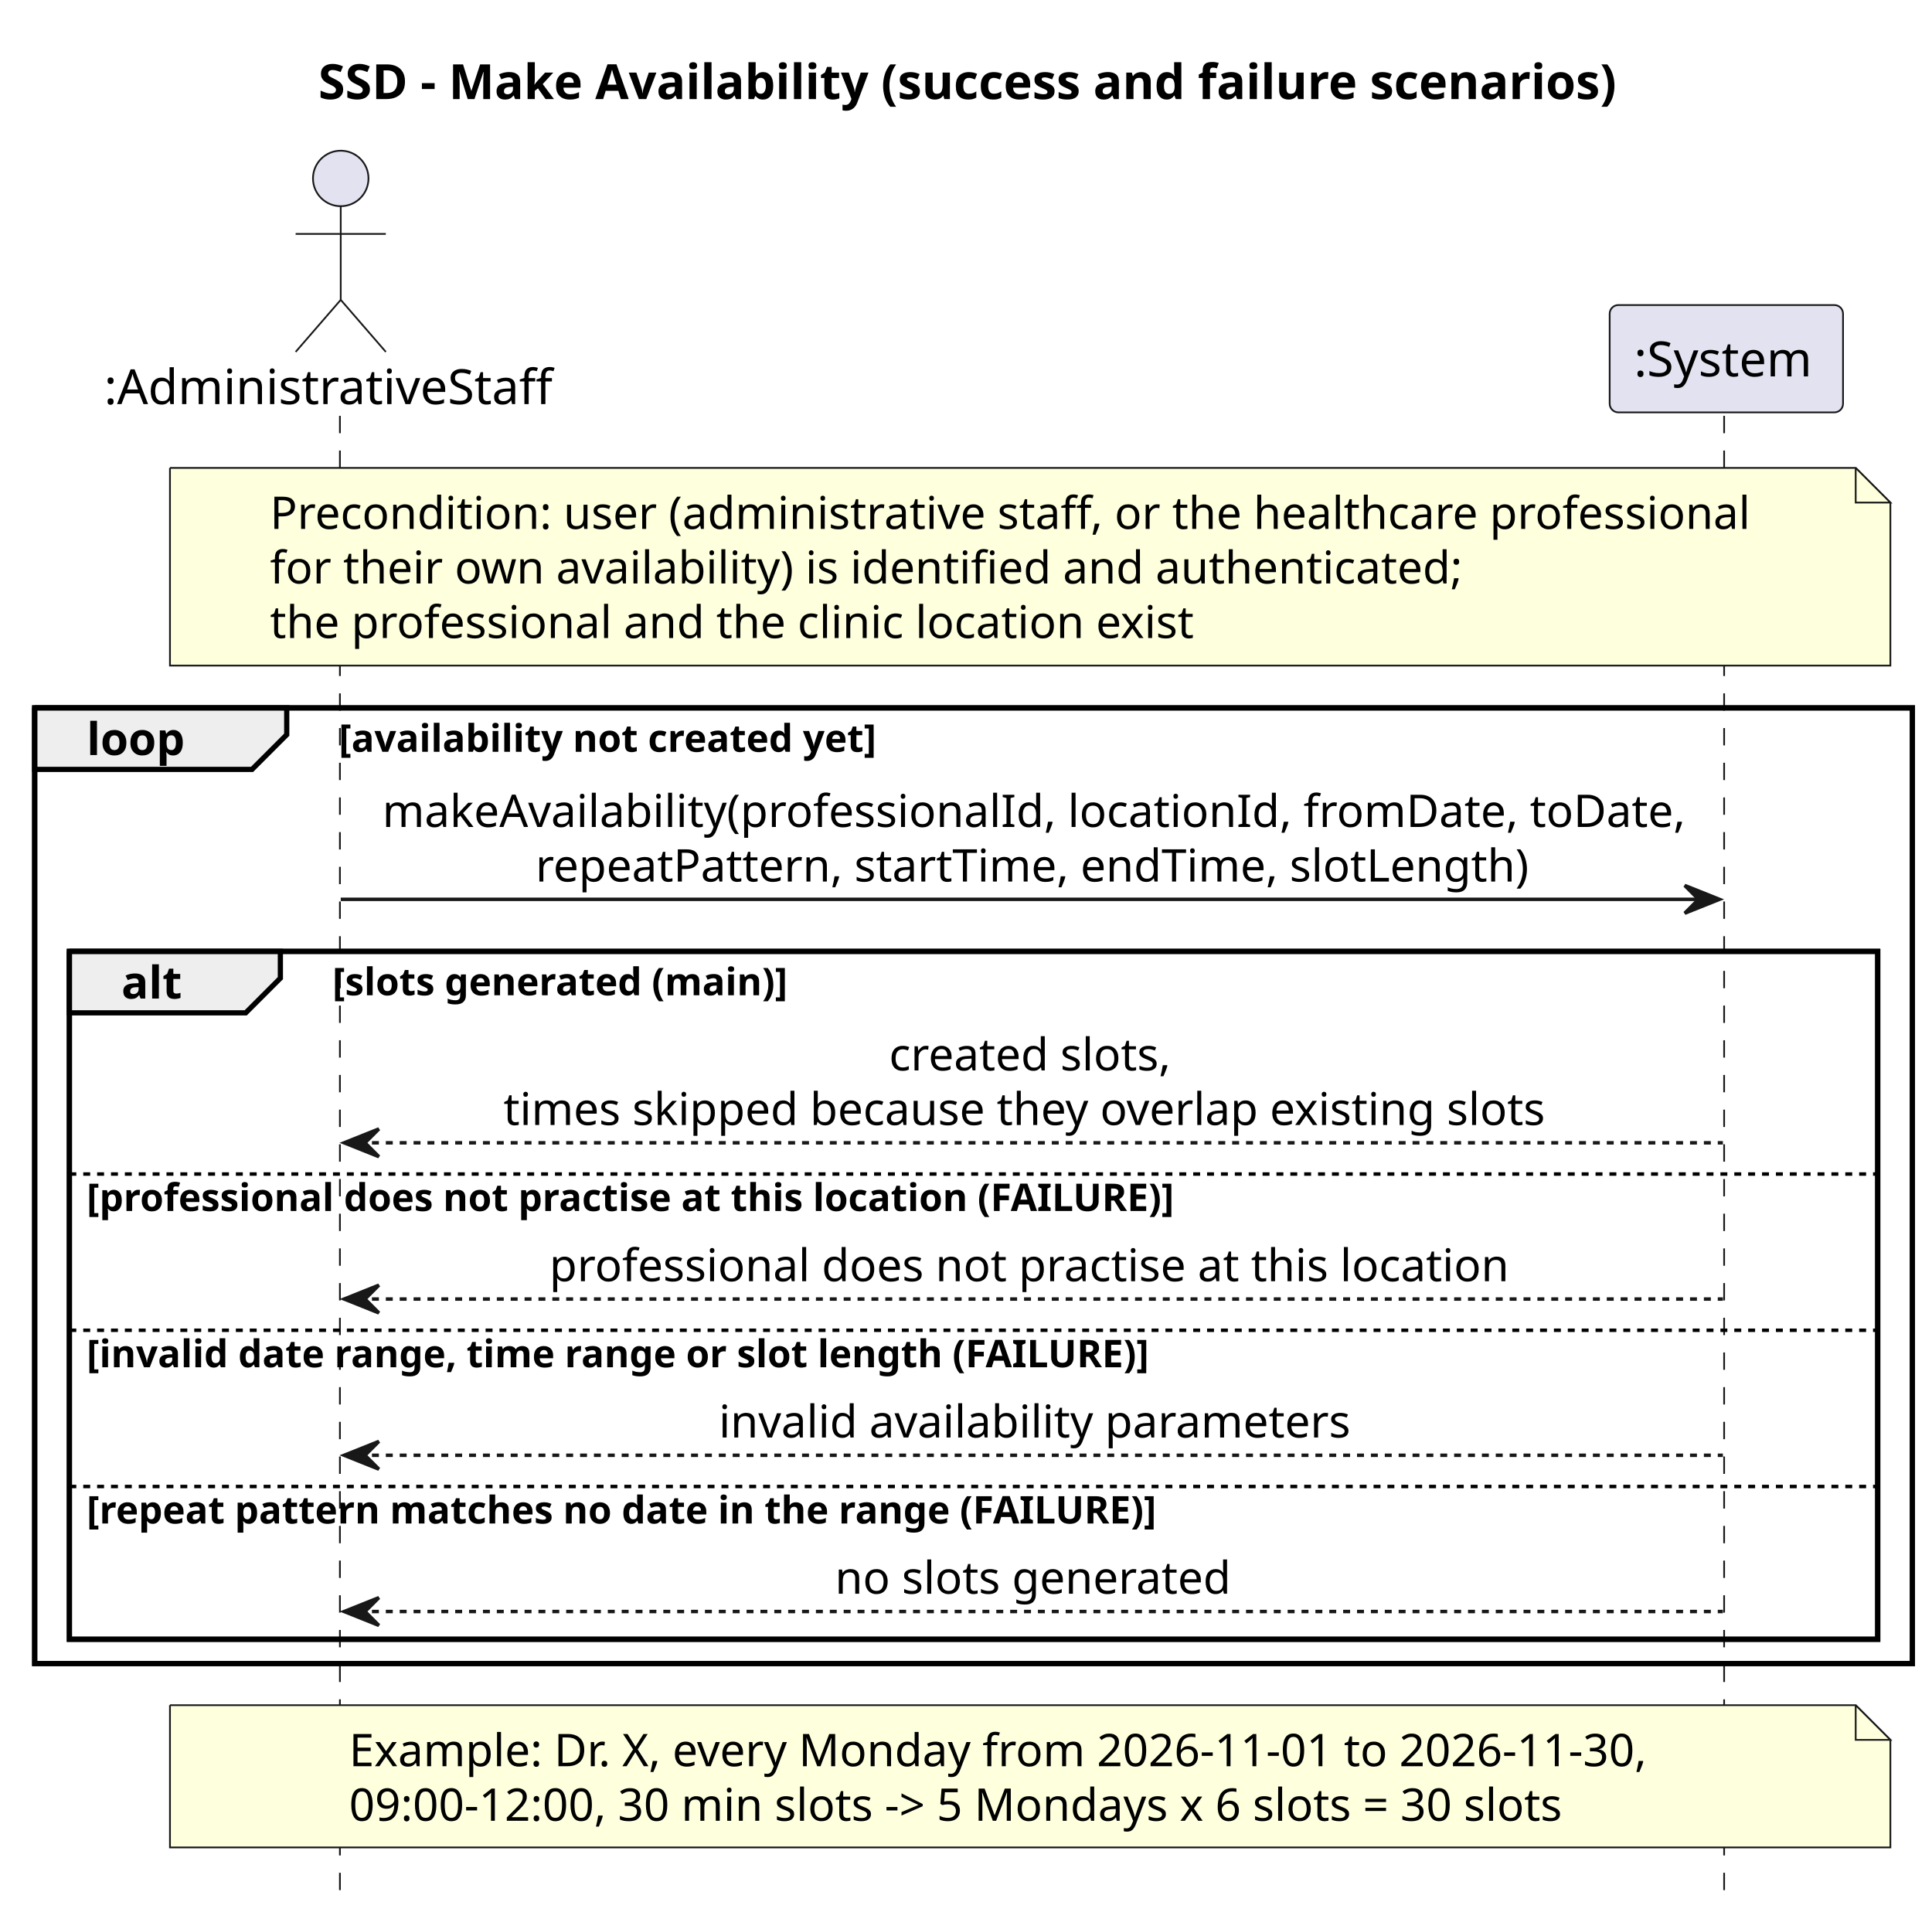
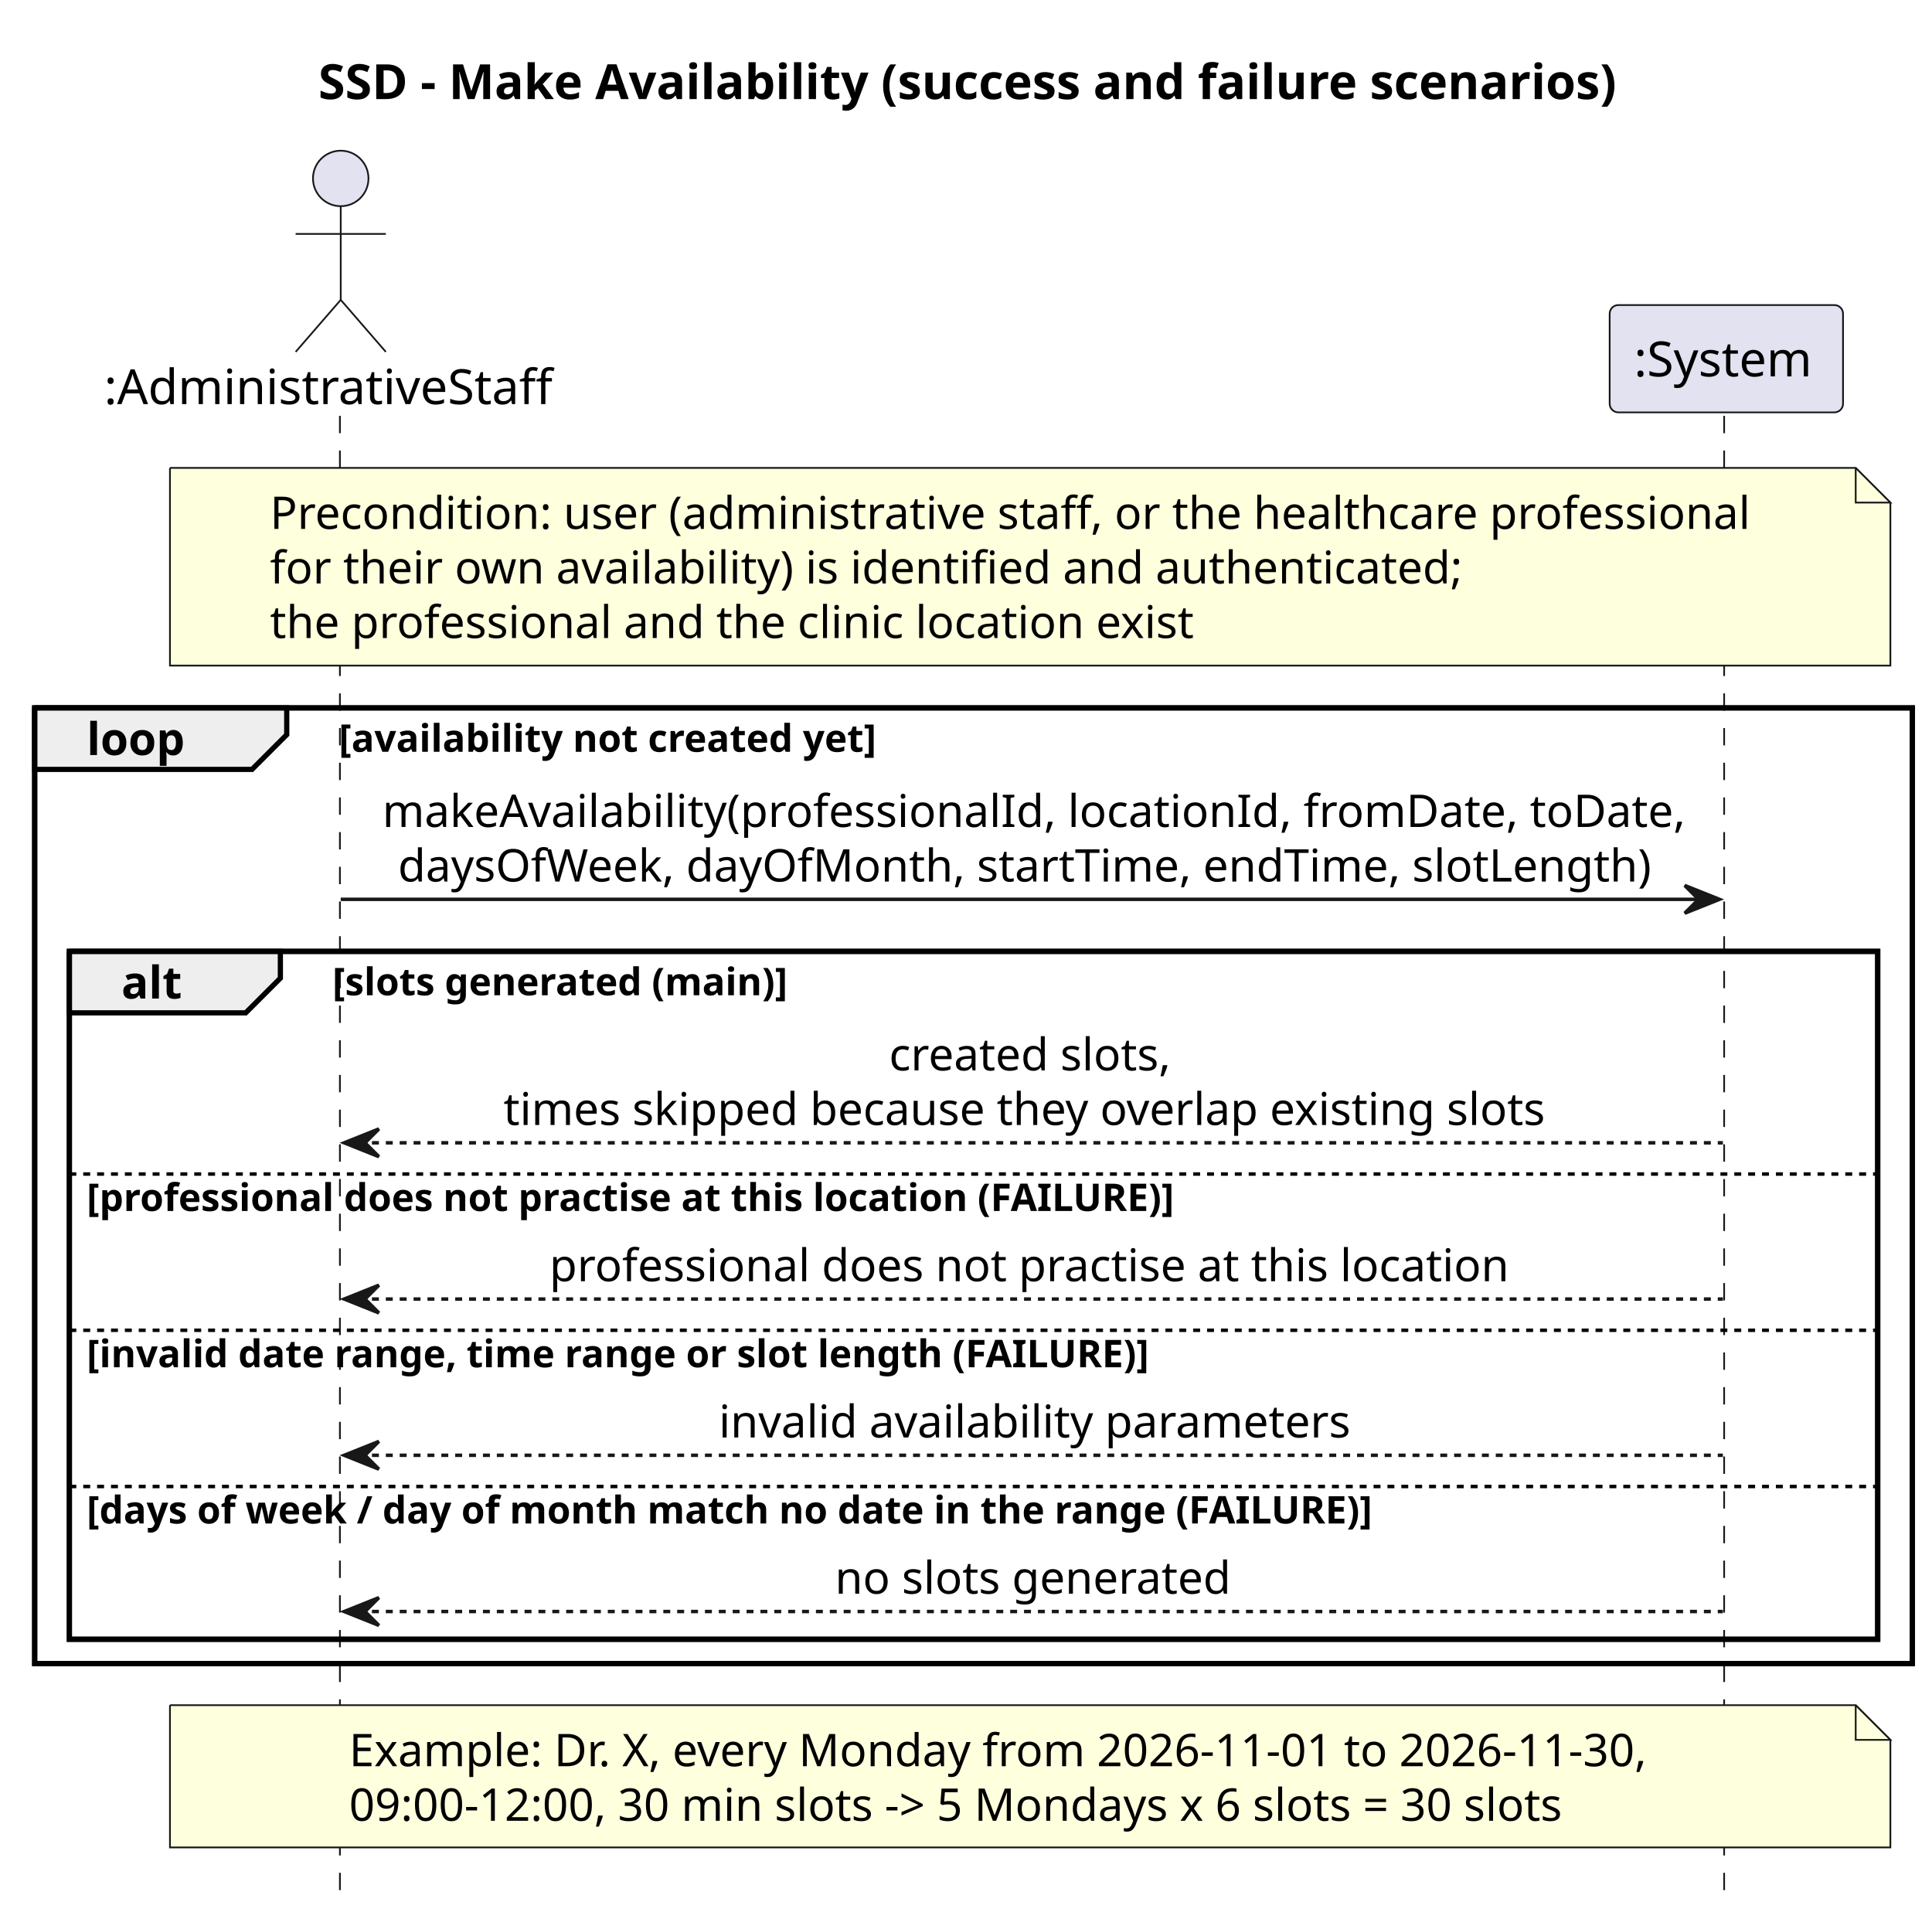
<svg xmlns="http://www.w3.org/2000/svg" contentStyleType="text/css" height="555px" preserveAspectRatio="none" style="width:557px;height:555px;background:#FFFFFF;" version="1.1" viewBox="0 0 557 555" width="557px" zoomAndPan="magnify">
  <defs />
  <g>
    <text fill="#000000" font-family="sans-serif" font-size="14" font-weight="bold" lengthAdjust="spacing" textLength="376.79" x="91.781" y="28.562">SSD - Make Availability (success and failure scenarios)</text>
    <rect fill="none" height="275.494" style="stroke:#000000;stroke-width:1.5;" width="541.352" x="10" y="204.067" />
    <rect fill="none" height="198.306" style="stroke:#000000;stroke-width:1.5;" width="521.352" x="20" y="274.256" />
    <line style="stroke:#181818;stroke-width:0.5;stroke-dasharray:5.0,5.0;" x1="98" x2="98" y1="119.879" y2="548.02" />
    <line style="stroke:#181818;stroke-width:0.5;stroke-dasharray:5.0,5.0;" x1="497.072" x2="497.072" y1="119.879" y2="548.02" />
    <text fill="#000000" font-family="sans-serif" font-size="14" lengthAdjust="spacing" textLength="130.471" x="30" y="116.502">:AdministrativeStaff</text>
    <ellipse cx="98.235" cy="51.44" fill="#E2E2F0" rx="8" ry="8" style="stroke:#181818;stroke-width:0.5;" />
    <path d="M98.235,59.44 L98.235,86.439 M85.235,67.439 L111.235,67.439 M98.235,86.439 L85.235,101.439 M98.235,86.439 L111.235,101.439 " fill="none" style="stroke:#181818;stroke-width:0.5;" />
    <rect fill="#E2E2F0" height="30.939" rx="2.5" ry="2.5" style="stroke:#181818;stroke-width:0.5;" width="67.279" x="464.072" y="87.939" />
    <text fill="#000000" font-family="sans-serif" font-size="14" lengthAdjust="spacing" textLength="53.279" x="471.072" y="108.502">:System</text>
    <path d="M49,134.879 L49,191.879 L545,191.879 L545,144.879 L535,134.879 L49,134.879 " fill="#FEFFDD" style="stroke:#181818;stroke-width:0.5;" />
    <path d="M535,134.879 L535,144.879 L545,144.879 L535,134.879 " fill="#FEFFDD" style="stroke:#181818;stroke-width:0.5;" />
    <text fill="#000000" font-family="sans-serif" font-size="13" lengthAdjust="spacing" textLength="429.666" x="77.843" y="152.473">Precondition: user (administrative staff, or the healthcare professional</text>
    <text fill="#000000" font-family="sans-serif" font-size="13" lengthAdjust="spacing" textLength="344.227" x="77.843" y="168.202">for their own availability) is identified and authenticated;</text>
    <text fill="#000000" font-family="sans-serif" font-size="13" lengthAdjust="spacing" textLength="269.217" x="77.843" y="183.932">the professional and the clinic location exist</text>
    <path d="M10,204.067 L82.663,204.067 L82.663,211.797 L72.663,221.797 L10,221.797 L10,204.067 " fill="#EEEEEE" style="stroke:#000000;stroke-width:1.5;" />
    <rect fill="none" height="275.494" style="stroke:#000000;stroke-width:1.5;" width="541.352" x="10" y="204.067" />
    <text fill="#000000" font-family="sans-serif" font-size="13" font-weight="bold" lengthAdjust="spacing" textLength="27.663" x="25" y="217.661">loop</text>
    <text fill="#000000" font-family="sans-serif" font-size="11" font-weight="bold" lengthAdjust="spacing" textLength="150.584" x="97.663" y="216.724">[availability not created yet]</text>
    <polygon fill="#181818" points="485.712,255.256,495.712,259.256,485.712,263.256,489.712,259.256" style="stroke:#181818;stroke-width:1.0;" />
    <line style="stroke:#181818;stroke-width:1.0;" x1="98.235" x2="491.712" y1="259.256" y2="259.256" />
    <text fill="#000000" font-family="sans-serif" font-size="13" lengthAdjust="spacing" textLength="375.477" x="110.235" y="238.391">makeAvailability(professionalId, locationId, fromDate, toDate,</text>
-     <text fill="#000000" font-family="sans-serif" font-size="13" lengthAdjust="spacing" textLength="287.149" x="154.399" y="254.12">repeatPattern, startTime, endTime, slotLength)</text>
+     <text fill="#000000" font-family="sans-serif" font-size="13" lengthAdjust="spacing" textLength="366.482" x="114.733" y="254.12">daysOfWeek, dayOfMonth, startTime, endTime, slotLength)</text>
    <path d="M20,274.256 L80.831,274.256 L80.831,281.985 L70.831,291.985 L20,291.985 L20,274.256 " fill="#EEEEEE" style="stroke:#000000;stroke-width:1.5;" />
    <rect fill="none" height="198.306" style="stroke:#000000;stroke-width:1.5;" width="521.352" x="20" y="274.256" />
    <text fill="#000000" font-family="sans-serif" font-size="13" font-weight="bold" lengthAdjust="spacing" textLength="15.831" x="35" y="287.85">alt</text>
    <text fill="#000000" font-family="sans-serif" font-size="11" font-weight="bold" lengthAdjust="spacing" textLength="129.411" x="95.831" y="286.912">[slots generated (main)]</text>
    <polygon fill="#181818" points="109.235,325.444,99.235,329.444,109.235,333.444,105.235,329.444" style="stroke:#181818;stroke-width:1.0;" />
    <line style="stroke:#181818;stroke-width:1.0;stroke-dasharray:2.0,2.0;" x1="103.235" x2="496.712" y1="329.444" y2="329.444" />
    <text fill="#000000" font-family="sans-serif" font-size="13" lengthAdjust="spacing" textLength="83.313" x="256.317" y="308.579">created slots,</text>
    <text fill="#000000" font-family="sans-serif" font-size="13" lengthAdjust="spacing" textLength="305.633" x="145.157" y="324.309">times skipped because they overlap existing slots</text>
    <line style="stroke:#000000;stroke-width:1.0;stroke-dasharray:2.0,2.0;" x1="20" x2="541.352" y1="338.444" y2="338.444" />
    <text fill="#000000" font-family="sans-serif" font-size="11" font-weight="bold" lengthAdjust="spacing" textLength="309.74" x="25" y="349.101">[professional does not practise at this location (FAILURE)]</text>
    <polygon fill="#181818" points="109.235,370.483,99.235,374.483,109.235,378.483,105.235,374.483" style="stroke:#181818;stroke-width:1.0;" />
    <line style="stroke:#181818;stroke-width:1.0;stroke-dasharray:2.0,2.0;" x1="103.235" x2="496.712" y1="374.483" y2="374.483" />
    <text fill="#000000" font-family="sans-serif" font-size="13" lengthAdjust="spacing" textLength="279.17" x="158.389" y="369.348">professional does not practise at this location</text>
    <line style="stroke:#000000;stroke-width:1.0;stroke-dasharray:2.0,2.0;" x1="20" x2="541.352" y1="383.483" y2="383.483" />
    <text fill="#000000" font-family="sans-serif" font-size="11" font-weight="bold" lengthAdjust="spacing" textLength="298.026" x="25" y="394.14">[invalid date range, time range or slot length (FAILURE)]</text>
    <polygon fill="#181818" points="109.235,415.522,99.235,419.522,109.235,423.522,105.235,419.522" style="stroke:#181818;stroke-width:1.0;" />
    <line style="stroke:#181818;stroke-width:1.0;stroke-dasharray:2.0,2.0;" x1="103.235" x2="496.712" y1="419.522" y2="419.522" />
    <text fill="#000000" font-family="sans-serif" font-size="13" lengthAdjust="spacing" textLength="181.48" x="207.234" y="414.387">invalid availability parameters</text>
    <line style="stroke:#000000;stroke-width:1.0;stroke-dasharray:2.0,2.0;" x1="20" x2="541.352" y1="428.522" y2="428.522" />
-     <text fill="#000000" font-family="sans-serif" font-size="11" font-weight="bold" lengthAdjust="spacing" textLength="300.008" x="25" y="439.179">[repeat pattern matches no date in the range (FAILURE)]</text>
+     <text fill="#000000" font-family="sans-serif" font-size="11" font-weight="bold" lengthAdjust="spacing" textLength="362.039" x="25" y="439.179">[days of week / day of month match no date in the range (FAILURE)]</text>
    <polygon fill="#181818" points="109.235,460.562,99.235,464.562,109.235,468.562,105.235,464.562" style="stroke:#181818;stroke-width:1.0;" />
    <line style="stroke:#181818;stroke-width:1.0;stroke-dasharray:2.0,2.0;" x1="103.235" x2="496.712" y1="464.562" y2="464.562" />
    <text fill="#000000" font-family="sans-serif" font-size="13" lengthAdjust="spacing" textLength="114.505" x="240.721" y="459.426">no slots generated</text>
    <path d="M49,491.562 L49,532.562 L545,532.562 L545,501.562 L535,491.562 L49,491.562 " fill="#FEFFDD" style="stroke:#181818;stroke-width:0.5;" />
    <path d="M535,491.562 L535,501.562 L545,501.562 L535,491.562 " fill="#FEFFDD" style="stroke:#181818;stroke-width:0.5;" />
    <text fill="#000000" font-family="sans-serif" font-size="13" lengthAdjust="spacing" textLength="384.071" x="100.64" y="509.155">Example: Dr. X, every Monday from 2026-11-01 to 2026-11-30,</text>
    <text fill="#000000" font-family="sans-serif" font-size="13" lengthAdjust="spacing" textLength="367.701" x="100.64" y="524.885">09:00-12:00, 30 min slots -&gt; 5 Mondays x 6 slots = 30 slots</text>
  </g>
</svg>
